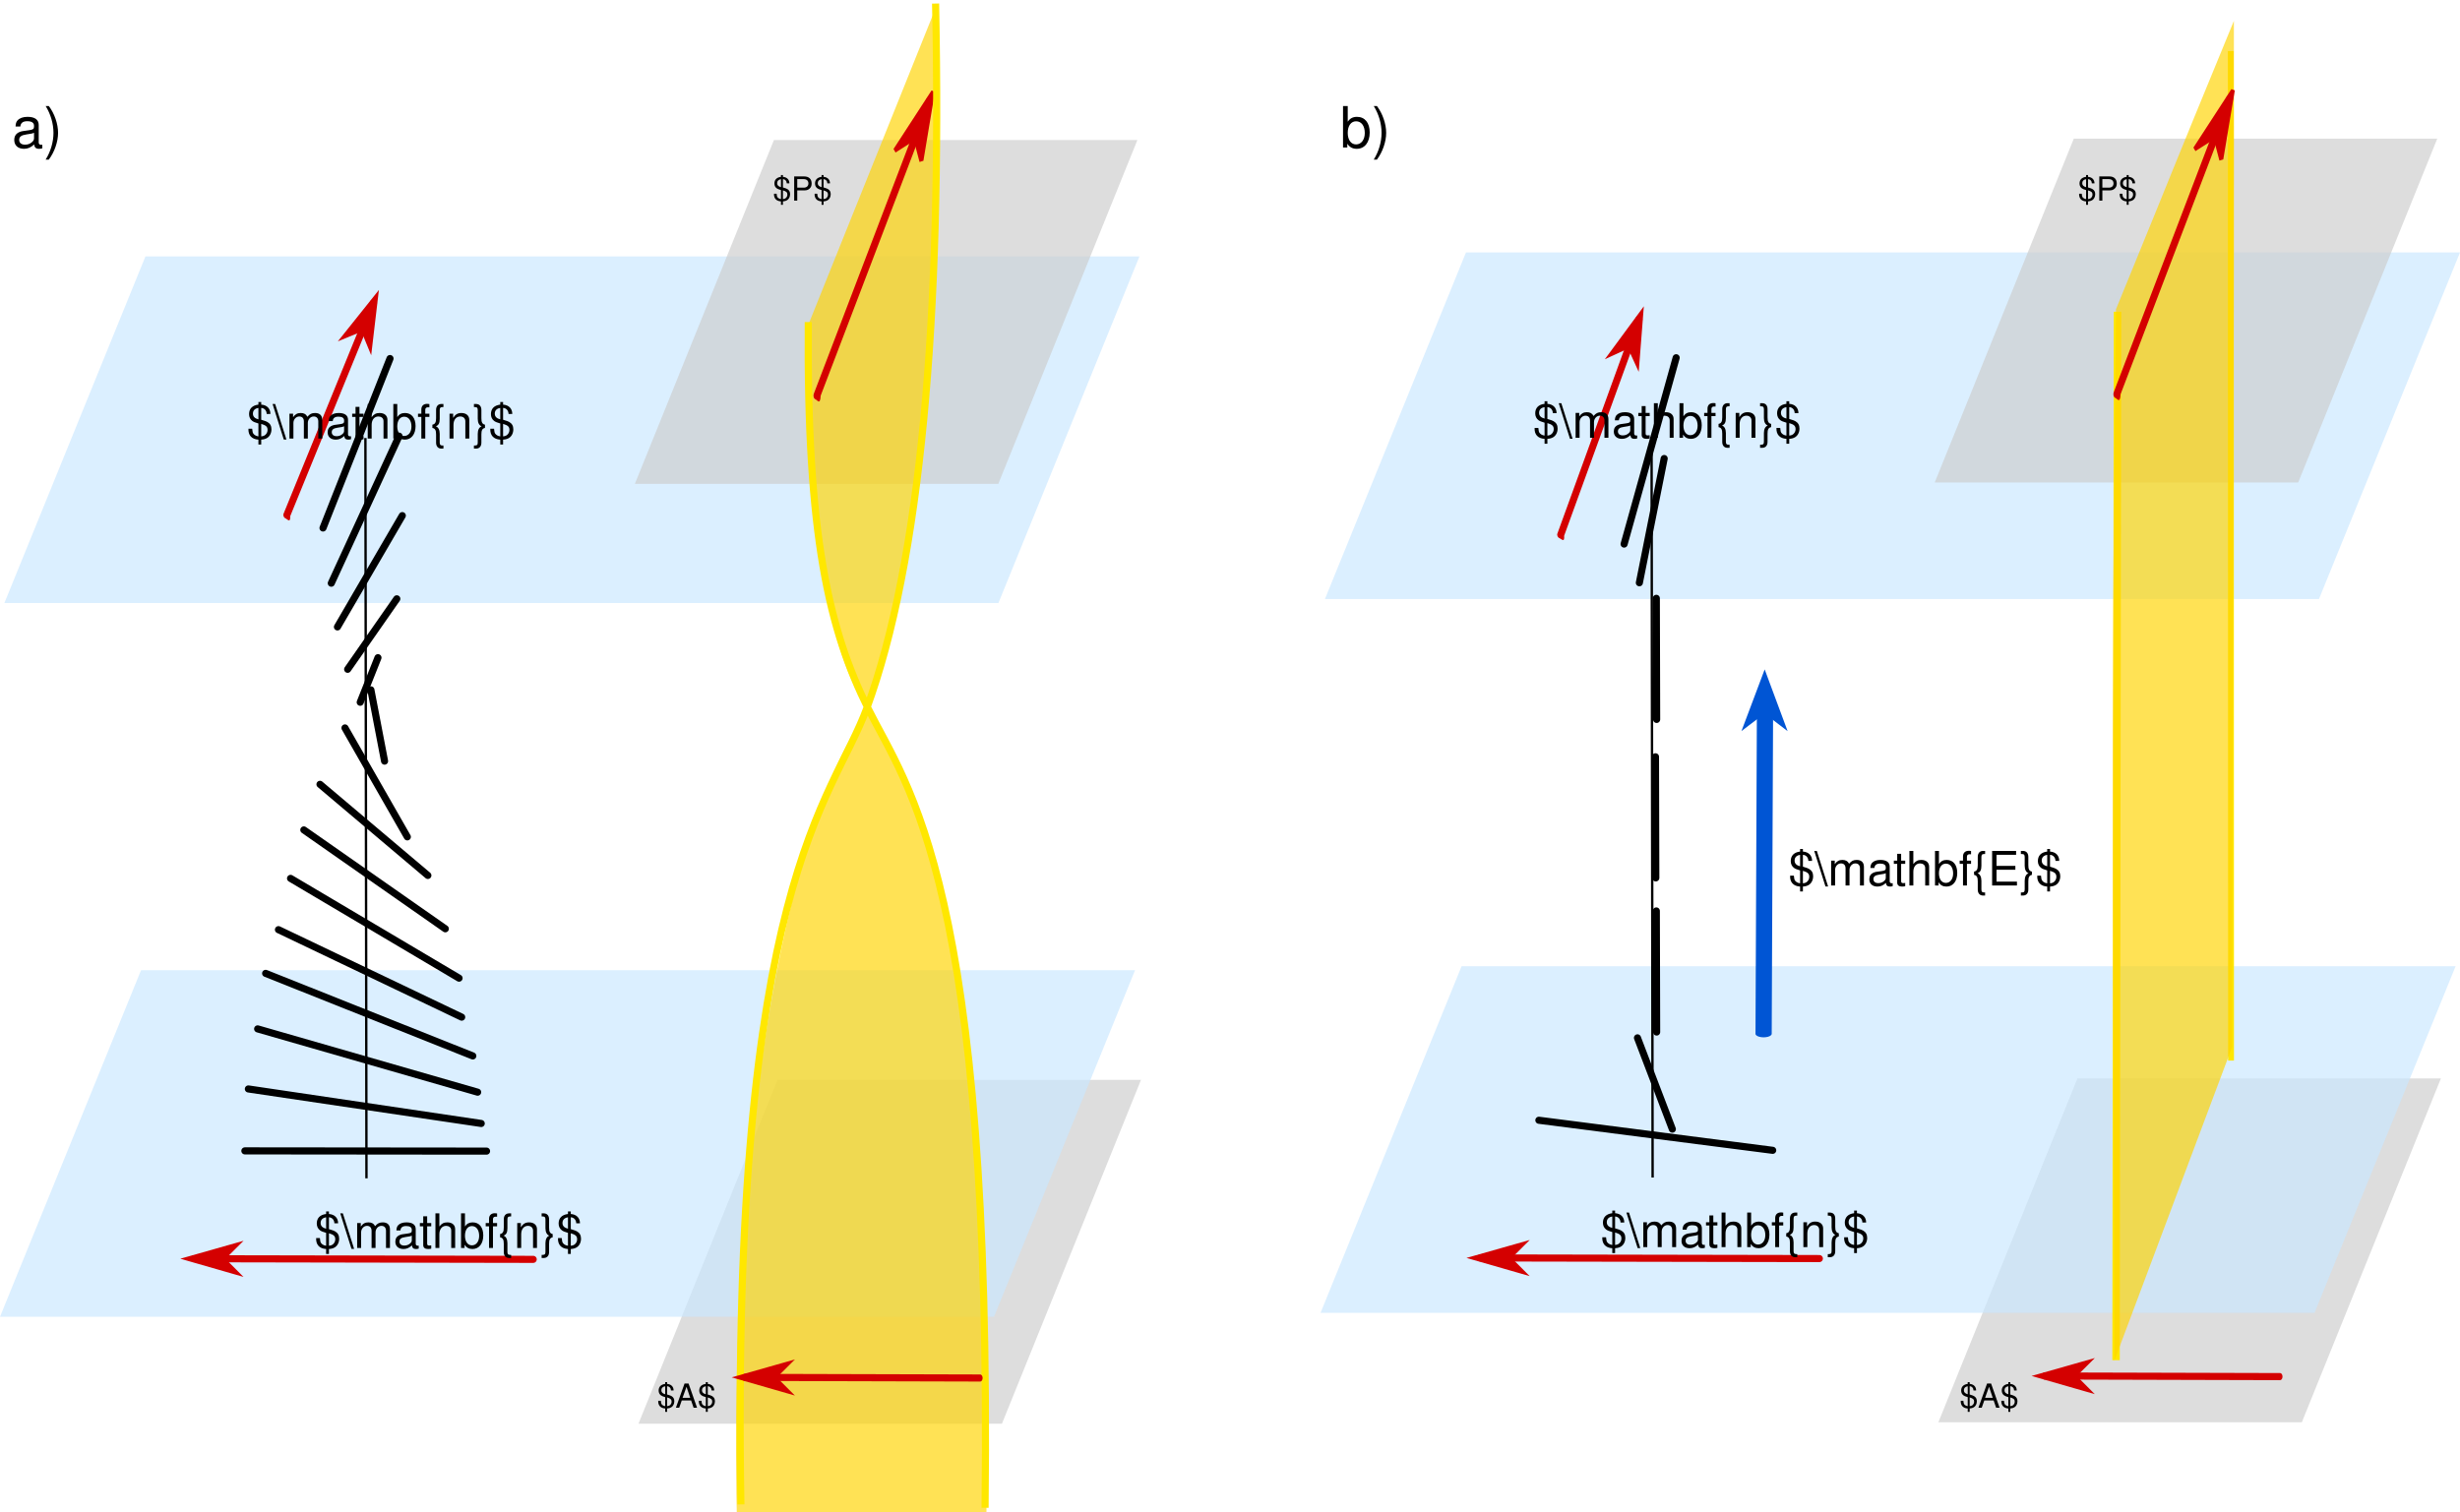
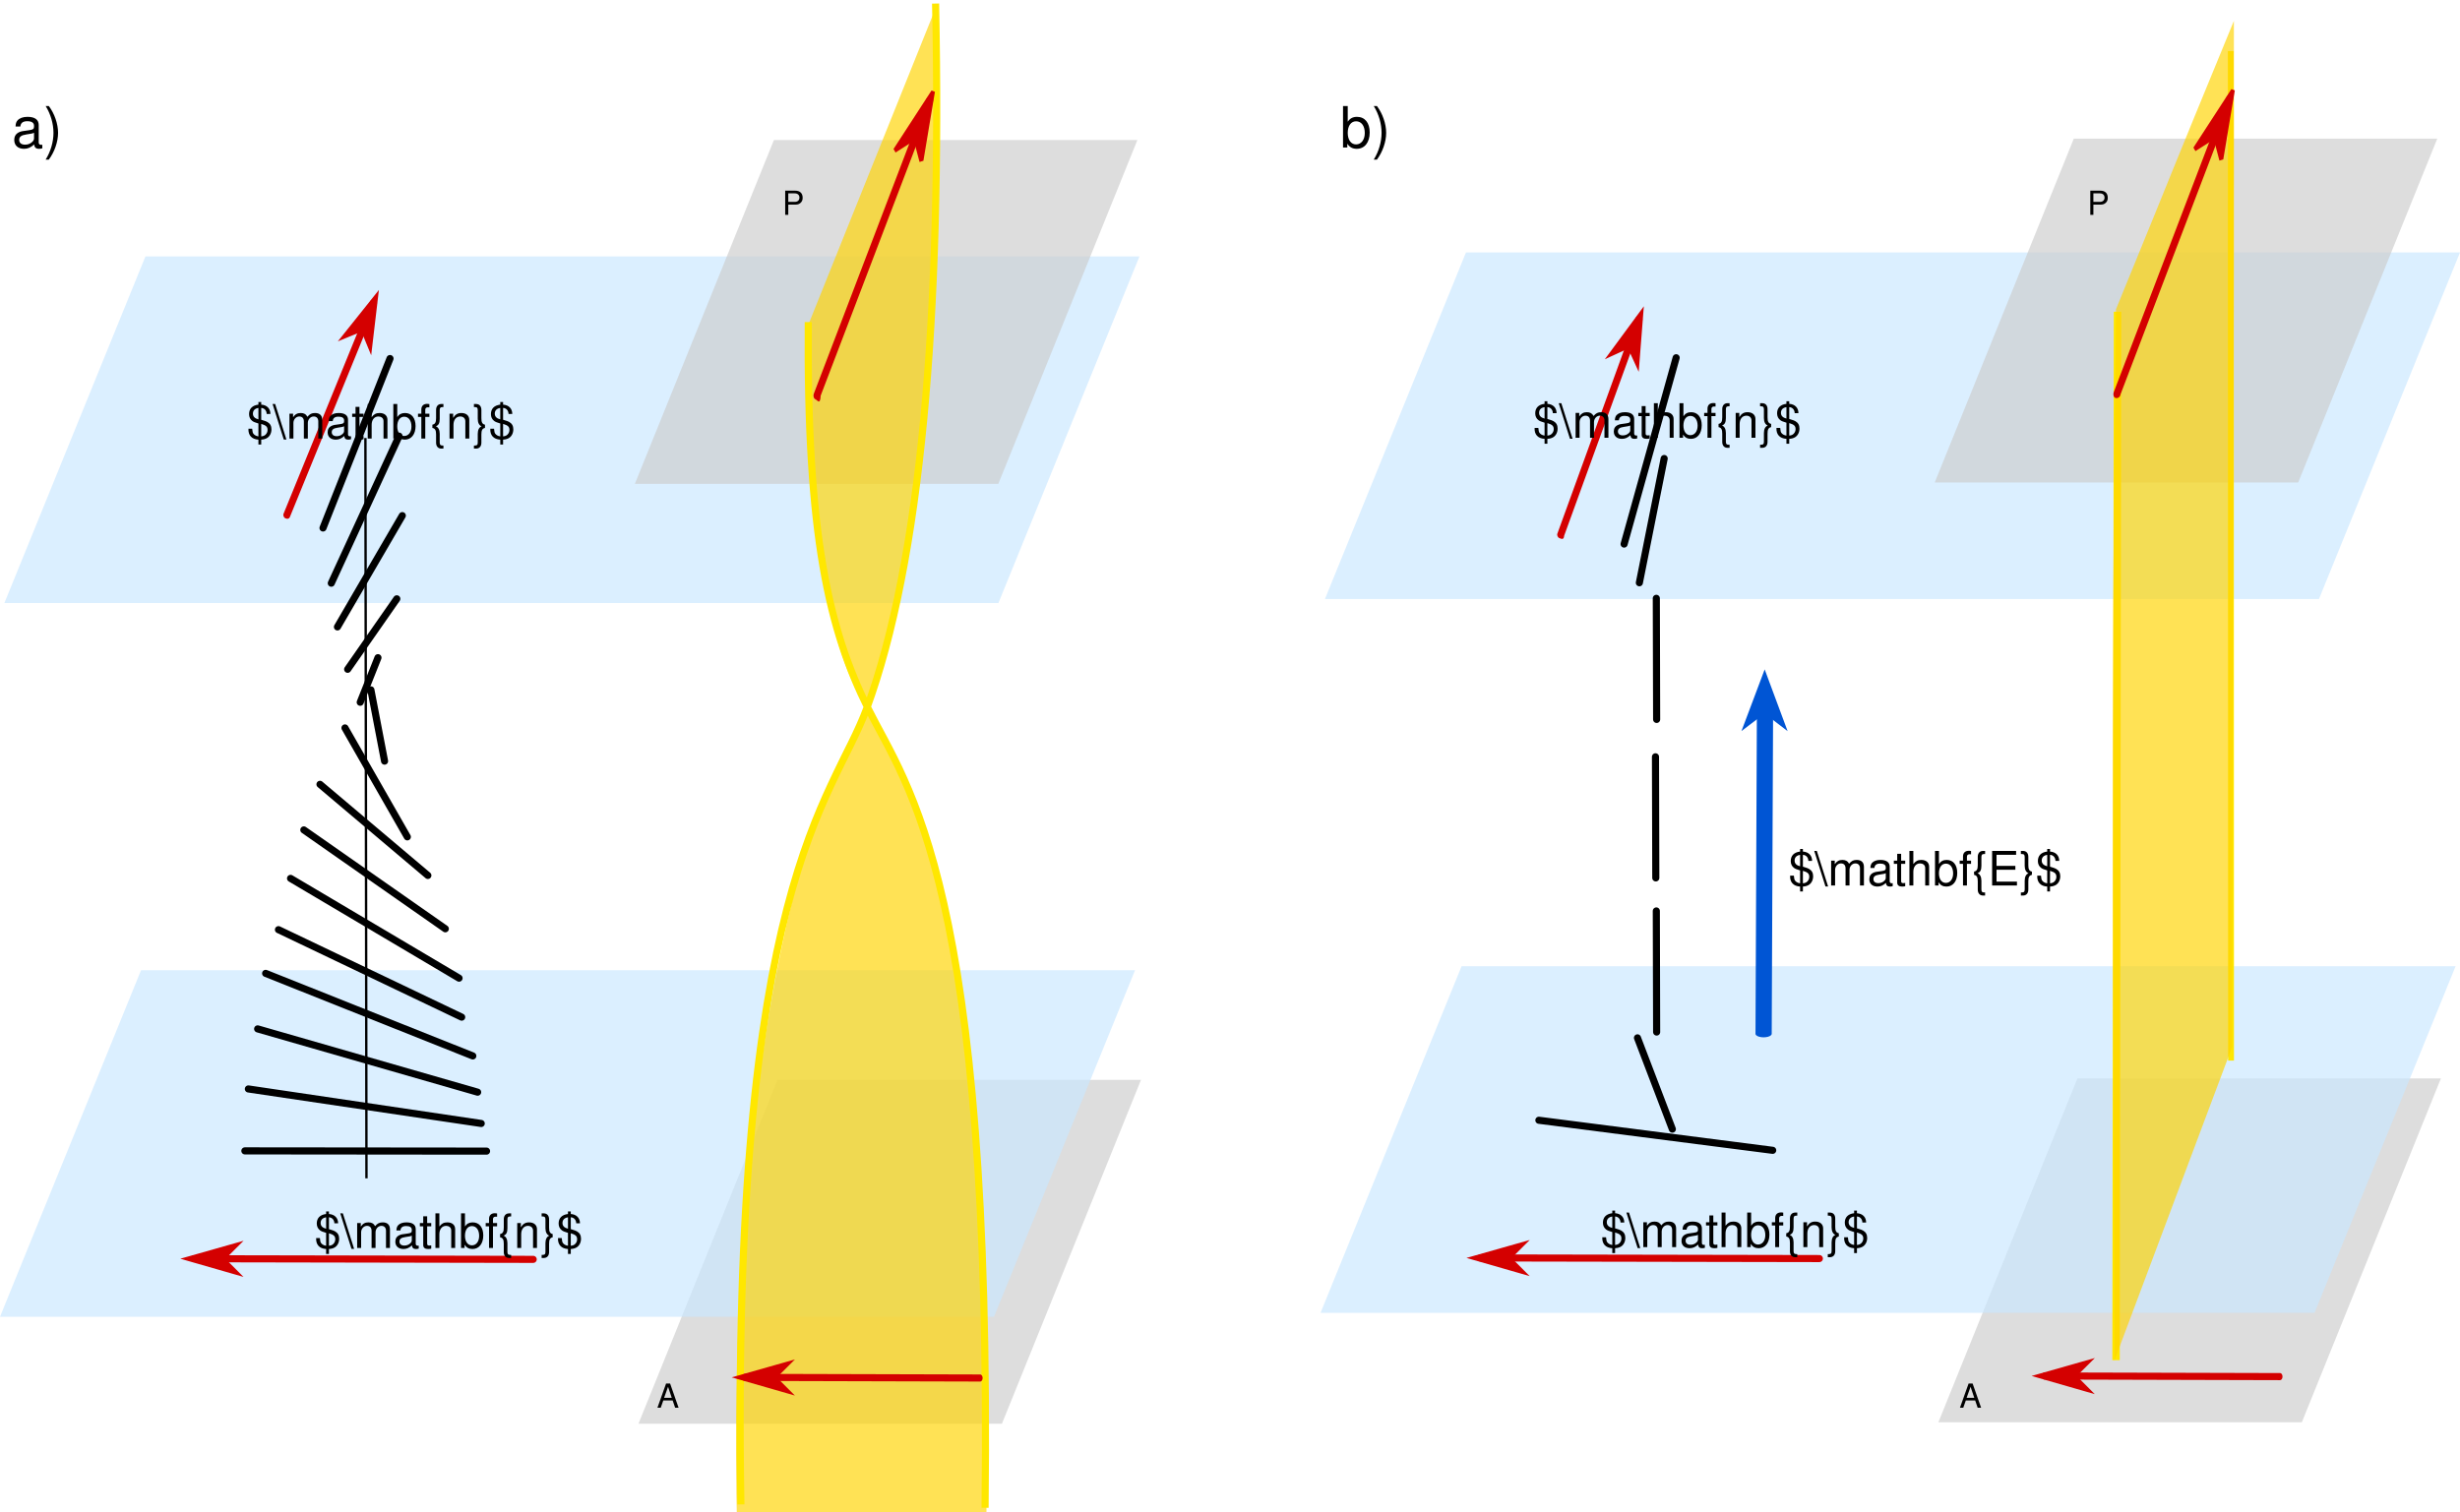
<svg xmlns="http://www.w3.org/2000/svg" version="1.0" width="1037.061" height="637.296" id="svg2403" xml:space="preserve">
  <defs id="defs2406">
    <marker orient="auto" refY="0.0" refX="0.0" id="Arrow1Send" style="overflow:visible;">
      <path id="path4262" d="M 0.0,0.0 L 5.0,-5.0 L -12.5,0.0 L 5.0,5.0 L 0.0,0.0 z " style="fill-rule:evenodd;stroke:#000100;stroke-width:1pt;stroke-opacity:1;fill:#000000;fill-opacity:1" transform="scale(0.2) rotate(180) translate(6,0)" />
    </marker>
    <marker orient="auto" refY="0" refX="0" id="Arrow1Mend" style="overflow:visible">
      <path id="path4030" d="M 0,0 5,-5 -12.5,0 5,5 0,0 z" style="fill-rule:evenodd;stroke:#000000;stroke-width:1pt" transform="matrix(-0.4,0,0,-0.4,-4,0)" />
    </marker>
  </defs>
  <rect style="fill:#cccccc;fill-opacity:0.667;stroke:none" id="rect4878-8-67-1" width="153.226" height="156.406" x="511.923" y="491.174" transform="matrix(1,0,-0.3748777,0.9270743,0,0)" ry="0" />
  <rect style="fill:#c9e6ff;fill-opacity:0.667;stroke:none" id="rect4878-8-3" width="419.051" height="157.781" x="225.897" y="441.677" transform="matrix(1,0,-0.3768361,0.9262799,0,0)" />
  <g id="g4461" transform="matrix(-0.4673433,0.8840759,0.8840759,0.4673433,117.2189,127.5482)">
    <path style="font-size:medium;font-style:normal;font-variant:normal;font-weight:normal;font-stretch:normal;text-indent:0;text-align:start;text-decoration:none;line-height:normal;letter-spacing:normal;word-spacing:normal;text-transform:none;direction:ltr;block-progression:tb;writing-mode:lr-tb;text-anchor:start;baseline-shift:baseline;color:#000000;fill:#d40000;fill-opacity:1;stroke:none;stroke-width:3;marker:none;visibility:visible;display:inline;overflow:visible;enable-background:accumulate;font-family:Sans;-inkscape-font-specification:Sans" d="m 372.969,155.719 a 1.5,1.5 0 0 0 -1.312,0.844 L 305.188,282.875 a 1.5,1.5 0 1 0 2.656,1.375 L 374.312,157.938 a 1.5,1.5 0 0 0 -1.344,-2.219 z" id="path2482-3-6-7-5-3-7-2-3" />
    <path style="fill:#d40000;fill-opacity:1;fill-rule:evenodd;stroke:#d40000;stroke-width:1.2pt;stroke-opacity:1" d="m 367.405,167.867 2.515,8.104 4.47,-21.378 -15.089,15.79 8.104,-2.515 z" id="path4467" />
  </g>
  <rect style="fill:#cccccc;fill-opacity:0.667;stroke:none" id="rect4878-8-67-1-9" width="153.226" height="156.406" x="1059.675" y="490.536" transform="matrix(1,0,-0.3748777,0.9270743,0,0)" ry="0" />
  <rect style="fill:#c9e6ff;fill-opacity:0.667;stroke:none" id="rect4878-8-3-6" width="419.051" height="157.781" x="781.915" y="439.867" transform="matrix(1,0,-0.3768361,0.9262799,0,0)" />
  <rect style="fill:#c9e6ff;fill-opacity:0.667;stroke:none" id="rect4878-8-1" width="419.051" height="157.781" x="661.318" y="114.926" transform="matrix(1,0,-0.3768361,0.9262799,0,0)" />
  <path style="fill:none;stroke:#000000;stroke-width:3;stroke-linecap:round;stroke-linejoin:miter;stroke-miterlimit:4;stroke-opacity:1;stroke-dasharray:none" id="path2482-3-6-7-5-2-6-9-0-18" d="m 684.679,229.42 21.939,-78.561" />
  <g id="g3088" transform="matrix(-1,0,0,1,1388.86,0)">
    <path style="font-size:medium;font-style:normal;font-variant:normal;font-weight:normal;font-stretch:normal;text-indent:0;text-align:start;text-decoration:none;line-height:normal;letter-spacing:normal;word-spacing:normal;text-transform:none;direction:ltr;block-progression:tb;writing-mode:lr-tb;text-anchor:start;baseline-shift:baseline;color:#000000;fill:#d40000;fill-opacity:1;stroke:none;stroke-width:3;marker:none;visibility:visible;display:inline;overflow:visible;enable-background:accumulate;font-family:Sans;-inkscape-font-specification:Sans" d="m 766.074,529.719 a 1.5,1.5 0 0 0 -1.359,-0.766 l -142.734,0.268 a 1.5,1.5 0 1 0 0.026,2.991 l 142.734,-0.268 a 1.5,1.5 0 0 0 1.334,-2.225 z" id="path2482-3-6-7-5-3-7-2-3-3" />
    <path style="fill:#d40000;fill-opacity:1;fill-rule:evenodd;stroke:#d40000;stroke-width:1.2pt;stroke-opacity:1" d="m 752.734,530.478 -5.989,6.011 20.989,-6.039 -21.011,-5.961 6.011,5.989 z" id="path4467-7" />
  </g>
  <path style="fill:none;stroke:#000000;stroke-width:3;stroke-linecap:round;stroke-linejoin:miter;stroke-miterlimit:4;stroke-opacity:1;stroke-dasharray:none" id="path2482-3-6-7-5-2-6-9-0-9-5" d="M 747.313,485.07 648.746,472.392" />
-   <path style="fill:none;stroke:#000000;stroke-width:1px;stroke-linecap:butt;stroke-linejoin:miter;stroke-opacity:1" d="m 696.252,184.368 0.442,312.177 0,0" id="path4999-9" />
  <path style="fill:none;stroke:#000000;stroke-width:3;stroke-linecap:round;stroke-linejoin:miter;stroke-miterlimit:4;stroke-opacity:1;stroke-dasharray:none" id="path2482-3-6-7-5-2-6-9-0-9-6-4-3-5-9" d="m 698.035,370.194 -0.135,-51.063" />
-   <path id="path2482-3-6-7-5-3-7-2-3-9-8" d="m 690.708,133.182 c -0.541,0.083 -1.02,0.486 -1.194,1.005 L 656.586,224.898 c -0.342,0.75 0.076,1.75 0.851,2.032 0.775,0.282 2.206,2.127 1.959,-1.008 l 32.928,-90.712 c 0.379,-0.973 -0.583,-2.181 -1.616,-2.029 z" style="font-size:medium;font-style:normal;font-variant:normal;font-weight:normal;font-stretch:normal;text-indent:0;text-align:start;text-decoration:none;line-height:normal;letter-spacing:normal;word-spacing:normal;text-transform:none;direction:ltr;block-progression:tb;writing-mode:lr-tb;text-anchor:start;baseline-shift:baseline;color:#000000;fill:#d40000;fill-opacity:1;stroke:none;stroke-width:3;marker:none;visibility:visible;display:inline;overflow:visible;enable-background:accumulate;font-family:Sans;-inkscape-font-specification:Sans" />
+   <path id="path2482-3-6-7-5-3-7-2-3-9-8" d="m 690.708,133.182 c -0.541,0.083 -1.02,0.486 -1.194,1.005 L 656.586,224.898 c -0.342,0.75 0.076,1.75 0.851,2.032 0.775,0.282 1.831,0.877 1.959,-1.008 l 32.928,-90.712 c 0.379,-0.973 -0.583,-2.181 -1.616,-2.029 z" style="color:#000000;font-style:normal;font-variant:normal;font-weight:normal;font-stretch:normal;font-size:medium;line-height:normal;font-family:Sans;-inkscape-font-specification:Sans;text-indent:0;text-align:start;text-decoration:none;text-decoration-line:none;letter-spacing:normal;word-spacing:normal;text-transform:none;direction:ltr;block-progression:tb;writing-mode:lr-tb;baseline-shift:baseline;text-anchor:start;display:inline;overflow:visible;visibility:visible;fill:#d40000;fill-opacity:1;stroke:none;stroke-width:3;marker:none;enable-background:accumulate" />
  <path id="path4467-3-4" d="m 686.743,145.941 3.531,7.716 1.701,-21.774 -12.947,17.589 7.716,-3.531 z" style="fill:#d40000;fill-opacity:1;fill-rule:evenodd;stroke:#d40000;stroke-width:1.2pt;stroke-opacity:1" />
  <path style="fill:none;stroke:#000000;stroke-width:3;stroke-linecap:round;stroke-linejoin:miter;stroke-miterlimit:4;stroke-opacity:1;stroke-dasharray:none" id="path2482-3-6-7-5-2-6-9-0-9-6-4-3-5-9-6" d="m 691.108,245.74 10.456,-52.386" />
  <path style="fill:none;stroke:#000000;stroke-width:3;stroke-linecap:round;stroke-linejoin:miter;stroke-miterlimit:4;stroke-opacity:1;stroke-dasharray:none" id="path2482-3-6-7-5-2-6-9-0-9-6-4-3-5-9-6-1" d="m 698.389,303.37 -0.135,-51.063" />
  <path style="fill:none;stroke:#000000;stroke-width:3;stroke-linecap:round;stroke-linejoin:miter;stroke-miterlimit:4;stroke-opacity:1;stroke-dasharray:none" id="path2482-3-6-7-5-2-6-9-0-9-6-4-3-5-9-0" d="m 698.389,435.193 -0.135,-51.063" />
  <path style="fill:none;stroke:#000000;stroke-width:3;stroke-linecap:round;stroke-linejoin:miter;stroke-miterlimit:4;stroke-opacity:1;stroke-dasharray:none" id="path2482-3-6-7-5-2-6-9-0-9-6-4-3-5-9-0-6" d="M 705.008,476.133 690.311,437.647" />
  <path id="path2482-3-6-7-5-3-7-2-3-3-1" d="m 745.762,291.726 a 3.428,1.5 0 0 1 1.751,1.359 l -0.612,142.734 a 3.428,1.5 0 1 1 -6.835,-0.026 L 740.677,293.06 a 3.428,1.5 0 0 1 5.084,-1.334 z" style="font-size:medium;font-style:normal;font-variant:normal;font-weight:normal;font-stretch:normal;text-indent:0;text-align:start;text-decoration:none;line-height:normal;letter-spacing:normal;word-spacing:normal;text-transform:none;direction:ltr;block-progression:tb;writing-mode:lr-tb;text-anchor:start;baseline-shift:baseline;color:#000000;fill:#0055d4;fill-opacity:1;stroke:none;stroke-width:10;marker:none;visibility:visible;display:inline;overflow:visible;enable-background:accumulate;font-family:Sans;-inkscape-font-specification:Sans" />
  <path id="path4467-7-5" d="m 743.894,299.723 -7.792,5.932 7.828,-20.789 7.727,20.811 -7.763,-5.954 z" style="fill:#0055d4;fill-opacity:1;fill-rule:evenodd;stroke:#0055d4;stroke-width:1.36pt;stroke-opacity:1" />
  <path style="fill:#ffd400;fill-opacity:0.667;stroke:none" d="m 312.162,681.418 c -9.711,-186.771 19.996,-338.213 53.398,-380.59 47.541,61.274 52.321,238.588 49.811,380.591" id="path4209-2" />
  <rect style="fill:#c9e6ff;fill-opacity:0.667;stroke:none" id="rect4878-8" width="419.051" height="157.781" x="105.301" y="116.736" transform="matrix(1,0,-0.3768361,0.9262799,0,0)" />
  <g id="g3223" transform="translate(-7.452095e-6,107.7945)">
    <path d="m 136.174,114.844 28.24,-71.443" id="path2482-3-6-7-5-2-6-9-0" style="fill:none;stroke:#000000;stroke-width:3;stroke-linecap:round;stroke-linejoin:miter;stroke-miterlimit:4;stroke-opacity:1;stroke-dasharray:none" />
    <path d="M 205.109,377.611 103.232,377.51" id="path2482-3-6-7-5-2-6-9-0-9" style="fill:none;stroke:#000000;stroke-width:3;stroke-linecap:round;stroke-linejoin:miter;stroke-miterlimit:4;stroke-opacity:1;stroke-dasharray:none" />
    <path d="M 202.871,365.956 104.708,351.398" id="path2482-3-6-7-5-2-6-9-0-9-2" style="fill:none;stroke:#000000;stroke-width:3;stroke-linecap:round;stroke-linejoin:miter;stroke-miterlimit:4;stroke-opacity:1;stroke-dasharray:none" />
    <path d="M 201.357,352.757 108.621,326.071" id="path2482-3-6-7-5-2-6-9-0-9-6" style="fill:none;stroke:#000000;stroke-width:3;stroke-linecap:round;stroke-linejoin:miter;stroke-miterlimit:4;stroke-opacity:1;stroke-dasharray:none" />
    <path d="M 199.317,337.475 111.99,302.665" id="path2482-3-6-7-5-2-6-9-0-9-6-6" style="fill:none;stroke:#000000;stroke-width:3;stroke-linecap:round;stroke-linejoin:miter;stroke-miterlimit:4;stroke-opacity:1;stroke-dasharray:none" />
    <path d="M 180.374,261.364 134.898,222.943" id="path2482-3-6-7-5-2-6-9-0-9-6-4" style="fill:none;stroke:#000000;stroke-width:3;stroke-linecap:round;stroke-linejoin:miter;stroke-miterlimit:4;stroke-opacity:1;stroke-dasharray:none" />
    <path id="path4999" d="m 154.048,76.909 0.442,312.177 0,0" style="fill:none;stroke:#000000;stroke-width:1px;stroke-linecap:butt;stroke-linejoin:miter;stroke-opacity:1" />
    <path d="M 194.628,321.116 117.39,284.23" id="path2482-3-6-7-5-2-6-9-0-9-6-6-6" style="fill:none;stroke:#000000;stroke-width:3;stroke-linecap:round;stroke-linejoin:miter;stroke-miterlimit:4;stroke-opacity:1;stroke-dasharray:none" />
    <path d="M 193.521,304.677 122.491,262.608" id="path2482-3-6-7-5-2-6-9-0-9-6-6-6-7" style="fill:none;stroke:#000000;stroke-width:3;stroke-linecap:round;stroke-linejoin:miter;stroke-miterlimit:4;stroke-opacity:1;stroke-dasharray:none" />
    <path d="M 187.73,283.859 128.089,242.169" id="path2482-3-6-7-5-2-6-9-0-9-6-6-6-7-5" style="fill:none;stroke:#000000;stroke-width:3;stroke-linecap:round;stroke-linejoin:miter;stroke-miterlimit:4;stroke-opacity:1;stroke-dasharray:none" />
    <path d="M 171.717,245.095 145.436,199.162" id="path2482-3-6-7-5-2-6-9-0-9-6-4-3" style="fill:none;stroke:#000000;stroke-width:3;stroke-linecap:round;stroke-linejoin:miter;stroke-miterlimit:4;stroke-opacity:1;stroke-dasharray:none" />
    <path d="m 162.119,213.157 -5.761,-30.046" id="path2482-3-6-7-5-2-6-9-0-9-6-4-3-5" style="fill:none;stroke:#000000;stroke-width:3;stroke-linecap:round;stroke-linejoin:miter;stroke-miterlimit:4;stroke-opacity:1;stroke-dasharray:none" />
    <path d="m 151.859,188.335 7.477,-18.794" id="path2482-3-6-7-5-2-6-9-0-9-6-4-3-5-6" style="fill:none;stroke:#000000;stroke-width:3;stroke-linecap:round;stroke-linejoin:miter;stroke-miterlimit:4;stroke-opacity:1;stroke-dasharray:none" />
    <path d="m 146.563,174.434 20.716,-29.715" id="path2482-3-6-7-5-2-6-9-0-9-6-4-3-5-6-2" style="fill:none;stroke:#000000;stroke-width:3;stroke-linecap:round;stroke-linejoin:miter;stroke-miterlimit:4;stroke-opacity:1;stroke-dasharray:none" />
    <path d="m 142.261,156.562 27.335,-46.926" id="path2482-3-6-7-5-2-6-9-0-9-6-4-3-5-6-2-9" style="fill:none;stroke:#000000;stroke-width:3;stroke-linecap:round;stroke-linejoin:miter;stroke-miterlimit:4;stroke-opacity:1;stroke-dasharray:none" />
    <path d="M 139.664,138.126 168.222,76.113" id="path2482-3-6-7-5-2-6-9-0-1" style="fill:none;stroke:#000000;stroke-width:3;stroke-linecap:round;stroke-linejoin:miter;stroke-miterlimit:4;stroke-opacity:1;stroke-dasharray:none" />
    <g transform="matrix(0.9960612,-0.08866833,0.08866833,0.9960612,-228.0151,-103.6184)" id="g4461-0">
-       <path id="path2482-3-6-7-5-3-7-2-3-9" d="m 372.969,155.719 c -0.547,0.013 -1.073,0.352 -1.312,0.844 l -44.253,85.759 c -0.435,0.7 -0.148,1.745 0.584,2.124 0.732,0.379 1.917,2.391 2.072,-0.749 l 44.253,-85.759 c 0.5,-0.917 -0.3,-2.238 -1.344,-2.219 z" style="font-size:medium;font-style:normal;font-variant:normal;font-weight:normal;font-stretch:normal;text-indent:0;text-align:start;text-decoration:none;line-height:normal;letter-spacing:normal;word-spacing:normal;text-transform:none;direction:ltr;block-progression:tb;writing-mode:lr-tb;text-anchor:start;baseline-shift:baseline;color:#000000;fill:#d40000;fill-opacity:1;stroke:none;stroke-width:3;marker:none;visibility:visible;display:inline;overflow:visible;enable-background:accumulate;font-family:Sans;-inkscape-font-specification:Sans" />
+       <path id="path2482-3-6-7-5-3-7-2-3-9" d="m 372.969,155.719 c -0.547,0.013 -1.073,0.352 -1.312,0.844 l -44.253,85.759 c -0.435,0.7 -0.148,1.745 0.584,2.124 0.732,0.379 1.585,0.48 2.072,-0.749 l 44.253,-85.759 c 0.5,-0.917 -0.3,-2.238 -1.344,-2.219 z" style="color:#000000;font-style:normal;font-variant:normal;font-weight:normal;font-stretch:normal;font-size:medium;line-height:normal;font-family:Sans;-inkscape-font-specification:Sans;text-indent:0;text-align:start;text-decoration:none;text-decoration-line:none;letter-spacing:normal;word-spacing:normal;text-transform:none;direction:ltr;block-progression:tb;writing-mode:lr-tb;baseline-shift:baseline;text-anchor:start;display:inline;overflow:visible;visibility:visible;fill:#d40000;fill-opacity:1;stroke:none;stroke-width:3;marker:none;enable-background:accumulate" />
      <path id="path4467-3" d="m 367.405,167.867 2.515,8.104 4.47,-21.378 -15.089,15.79 8.104,-2.515 z" style="fill:#d40000;fill-opacity:1;fill-rule:evenodd;stroke:#d40000;stroke-width:1.2pt;stroke-opacity:1" />
    </g>
  </g>
  <rect style="fill:#cccccc;fill-opacity:0.667;stroke:none" id="rect4878-8-67" width="153.226" height="156.406" x="350.141" y="63.69" transform="matrix(1,0,-0.3748777,0.9270743,0,0)" ry="0" />
  <path style="fill:#ffd400;fill-opacity:0.667;stroke:none" d="M 340.232,138.268 394.833,2.413 c 5.983,165.02 -19.497,274.26 -29.468,296.695 -9.472,-16.203 -24.635,-46.672 -24.884,-161.09" id="path4209" />
-   <g id="g4461-0-6" transform="matrix(1.054641,-0.2709627,-0.00661189,1.303154,-0.514275,-61.29102)">
-     <path style="font-size:medium;font-style:normal;font-variant:normal;font-weight:normal;font-stretch:normal;text-indent:0;text-align:start;text-decoration:none;line-height:normal;letter-spacing:normal;word-spacing:normal;text-transform:none;direction:ltr;block-progression:tb;writing-mode:lr-tb;text-anchor:start;baseline-shift:baseline;color:#000000;fill:#d40000;fill-opacity:1;stroke:none;stroke-width:3;marker:none;visibility:visible;display:inline;overflow:visible;enable-background:accumulate;font-family:Sans;-inkscape-font-specification:Sans" d="m 372.969,155.719 c -0.547,0.013 -1.073,0.352 -1.312,0.844 l -44.253,85.759 c -0.435,0.7 -0.148,1.745 0.584,2.124 0.732,0.379 1.917,2.391 2.072,-0.749 l 44.253,-85.759 c 0.5,-0.917 -0.3,-2.238 -1.344,-2.219 z" id="path2482-3-6-7-5-3-7-2-3-9-2" />
-     <path style="fill:#d40000;fill-opacity:1;fill-rule:evenodd;stroke:#d40000;stroke-width:1.2pt;stroke-opacity:1" d="m 367.405,167.867 2.515,8.104 4.47,-21.378 -15.089,15.79 8.104,-2.515 z" id="path4467-3-9" />
-   </g>
  <g id="g4461-2-1" transform="matrix(-0.4673433,0.8840759,0.8840759,0.4673433,897.657,176.9877)">
    <path style="font-size:medium;font-style:normal;font-variant:normal;font-weight:normal;font-stretch:normal;text-indent:0;text-align:start;text-decoration:none;line-height:normal;letter-spacing:normal;word-spacing:normal;text-transform:none;direction:ltr;block-progression:tb;writing-mode:lr-tb;text-anchor:start;baseline-shift:baseline;color:#000000;fill:#d40000;fill-opacity:1;stroke:none;stroke-width:3;marker:none;visibility:visible;display:inline;overflow:visible;enable-background:accumulate;font-family:Sans;-inkscape-font-specification:Sans" d="m 372.995,155.668 a 1.5,1.043 27.862 0 0 -1.119,0.477 l -46.129,87.835 a 1.5,1.043 27.862 1 0 2.653,1.382 l 46.129,-87.835 a 1.5,1.043 27.862 0 0 -1.534,-1.859 z" id="path2482-3-6-7-5-3-7-2-3-7-9" />
    <path style="fill:#d40000;fill-opacity:1;fill-rule:evenodd;stroke:#d40000;stroke-width:1.2pt;stroke-opacity:1" d="m 367.405,167.867 2.515,8.104 4.47,-21.378 -15.089,15.79 8.104,-2.515 z" id="path4467-0-4" />
  </g>
  <rect style="fill:#cccccc;fill-opacity:0.667;stroke:none" id="rect4878-8-67-8" width="153.226" height="156.406" x="897.893" y="63.052" transform="matrix(1,0,-0.3748777,0.9270743,0,0)" ry="0" />
  <path style="fill:none;stroke:#ffe700;stroke-width:2.465;stroke-linecap:butt;stroke-linejoin:miter;stroke-miterlimit:4;stroke-opacity:1;stroke-dasharray:none" d="m 940.434,21.532 0.11,425.699" id="path4351" />
  <path style="fill:none;stroke:#ffe700;stroke-width:3.128;stroke-linecap:butt;stroke-linejoin:miter;stroke-miterlimit:4;stroke-opacity:1;stroke-dasharray:none" d="m 892.676,131.438 -0.611,442.125" id="path4351-6" />
  <path id="path3334" style="fill:none;stroke:#ffe700;stroke-width:3;stroke-linecap:butt;stroke-linejoin:bevel;stroke-miterlimit:4;stroke-opacity:1;stroke-dasharray:none" d="m 394.418,1.5 c 2.741,133.135 -6.44,235.778 -28.998,297.149 -14.483,39.403 -57.469,73.669 -53.08,335.736 m 28.401,-498.566 c -0.705,90.247 8.832,129.946 25.222,162.947 16.39,33.001 52.306,73.795 49.315,337.029" />
+   <g id="g4461-0-6" transform="matrix(1.054641,-0.2709627,-0.00661189,1.303154,-0.514275,-61.29102)">
+     <path style="font-size:medium;font-style:normal;font-variant:normal;font-weight:normal;font-stretch:normal;text-indent:0;text-align:start;text-decoration:none;line-height:normal;letter-spacing:normal;word-spacing:normal;text-transform:none;direction:ltr;block-progression:tb;writing-mode:lr-tb;text-anchor:start;baseline-shift:baseline;color:#000000;fill:#d40000;fill-opacity:1;stroke:none;stroke-width:3;marker:none;visibility:visible;display:inline;overflow:visible;enable-background:accumulate;font-family:Sans;-inkscape-font-specification:Sans" d="m 372.969,155.719 c -0.547,0.013 -1.073,0.352 -1.312,0.844 l -44.253,85.759 c -0.435,0.7 -0.148,1.745 0.584,2.124 0.732,0.379 1.917,2.391 2.072,-0.749 l 44.253,-85.759 c 0.5,-0.917 -0.3,-2.238 -1.344,-2.219 z" id="path2482-3-6-7-5-3-7-2-3-9-2" />
+     <path style="fill:#d40000;fill-opacity:1;fill-rule:evenodd;stroke:#d40000;stroke-width:1.2pt;stroke-opacity:1" d="m 367.405,167.867 2.515,8.104 4.47,-21.378 -15.089,15.79 8.104,-2.515 z" id="path4467-3-9" />
+   </g>
  <path style="fill:#ffd400;fill-opacity:0.667;stroke:none" d="m 891.352,573.778 c -0.342,-173.204 -1.693,-253.338 0.688,-443.385 29.347,-71.662 17.663,-43.791 49.697,-121.582 0.264,112.351 -0.884,373.432 -0.759,432.718" id="path4209-2-3" />
  <g id="g4461-0-6-5" transform="matrix(1.054641,-0.2709627,-0.00661189,1.303154,547.477,-61.88256)">
-     <path style="font-size:medium;font-style:normal;font-variant:normal;font-weight:normal;font-stretch:normal;text-indent:0;text-align:start;text-decoration:none;line-height:normal;letter-spacing:normal;word-spacing:normal;text-transform:none;direction:ltr;block-progression:tb;writing-mode:lr-tb;text-anchor:start;baseline-shift:baseline;color:#000000;fill:#d40000;fill-opacity:1;stroke:none;stroke-width:3;marker:none;visibility:visible;display:inline;overflow:visible;enable-background:accumulate;font-family:Sans;-inkscape-font-specification:Sans" d="m 372.969,155.719 c -0.547,0.013 -1.073,0.352 -1.312,0.844 l -44.253,85.759 c -0.435,0.7 -0.148,1.745 0.584,2.124 0.732,0.379 1.917,2.391 2.072,-0.749 l 44.253,-85.759 c 0.5,-0.917 -0.3,-2.238 -1.344,-2.219 z" id="path2482-3-6-7-5-3-7-2-3-9-2-0" />
+     <path style="color:#000000;font-style:normal;font-variant:normal;font-weight:normal;font-stretch:normal;font-size:medium;line-height:normal;font-family:Sans;-inkscape-font-specification:Sans;text-indent:0;text-align:start;text-decoration:none;text-decoration-line:none;letter-spacing:normal;word-spacing:normal;text-transform:none;direction:ltr;block-progression:tb;writing-mode:lr-tb;baseline-shift:baseline;text-anchor:start;display:inline;overflow:visible;visibility:visible;fill:#d40000;fill-opacity:1;stroke:none;stroke-width:3;marker:none;enable-background:accumulate" d="m 372.969,155.719 c -0.547,0.013 -1.073,0.352 -1.312,0.844 l -44.253,85.759 c -0.435,0.7 -0.148,1.745 0.584,2.124 0.732,0.379 1.903,0.278 2.072,-0.749 l 44.253,-85.759 c 0.5,-0.917 -0.3,-2.238 -1.344,-2.219 z" id="path2482-3-6-7-5-3-7-2-3-9-2-0" />
    <path style="fill:#d40000;fill-opacity:1;fill-rule:evenodd;stroke:#d40000;stroke-width:1.2pt;stroke-opacity:1" d="m 367.405,167.867 2.515,8.104 4.47,-21.378 -15.089,15.79 8.104,-2.515 z" id="path4467-3-9-3" />
-   </g>
-   <g id="g7213">
-     <text id="text4469-6-5" y="184.6" x="646.144" style="font-size:56px;font-style:normal;font-variant:normal;font-weight:normal;font-stretch:normal;line-height:125%;letter-spacing:0px;word-spacing:0px;fill:#000000;fill-opacity:1;stroke:none;font-family:Nimbus Sans L;-inkscape-font-specification:Sans" xml:space="preserve">
-       <tspan style="font-size:20px" y="184.6" x="646.144" id="tspan4471-0-0">$\mathbf{n}$</tspan>
-     </text>
-     <g id="g7237">
-       <text id="text4469" y="526.231" x="132.481" style="font-size:56px;font-style:normal;font-variant:normal;font-weight:normal;font-stretch:normal;line-height:125%;letter-spacing:0px;word-spacing:0px;fill:#000000;fill-opacity:1;stroke:none;font-family:Nimbus Sans L;-inkscape-font-specification:Sans" xml:space="preserve">
-         <tspan style="font-size:20px" y="526.231" x="132.481" id="tspan4471">$\mathbf{n}$</tspan>
-       </text>
-       <text id="text4400-4" y="593.602" x="276.924" style="font-size:56px;font-style:normal;font-variant:normal;font-weight:normal;font-stretch:normal;line-height:125%;letter-spacing:0px;word-spacing:0px;fill:#000000;fill-opacity:1;stroke:none;font-family:Nimbus Sans L;-inkscape-font-specification:Sans" xml:space="preserve">
-         <tspan style="font-size:14px" y="593.602" x="276.924" id="tspan4402-7">$A$</tspan>
-       </text>
-       <text xml:space="preserve" style="font-size:56px;font-style:normal;font-variant:normal;font-weight:normal;font-stretch:normal;line-height:125%;letter-spacing:0px;word-spacing:0px;fill:#000000;fill-opacity:1;stroke:none;font-family:Nimbus Sans L;-inkscape-font-specification:Sans" x="674.685" y="525.896" id="text4469-9">
-         <tspan id="tspan4471-2" x="674.685" y="525.896" style="font-size:20px">$\mathbf{n}$</tspan>
-       </text>
-       <text xml:space="preserve" style="font-size:56px;font-style:normal;font-variant:normal;font-weight:normal;font-stretch:normal;line-height:125%;letter-spacing:0px;word-spacing:0px;fill:#000000;fill-opacity:1;stroke:none;font-family:Nimbus Sans L;-inkscape-font-specification:Sans" x="753.864" y="373.398" id="text4469-6-5-5">
-         <tspan id="tspan4471-0-0-4" x="753.864" y="373.398" style="font-size:20px">$\mathbf{E}$</tspan>
-       </text>
-       <text transform="translate(-7.452095e-6,107.7945)" id="text4469-6" y="77.141" x="103.939" style="font-size:56px;font-style:normal;font-variant:normal;font-weight:normal;font-stretch:normal;line-height:125%;letter-spacing:0px;word-spacing:0px;fill:#000000;fill-opacity:1;stroke:none;font-family:Nimbus Sans L;-inkscape-font-specification:Sans" xml:space="preserve">
-         <tspan style="font-size:20px" y="77.141" x="103.939" id="tspan4471-0">$\mathbf{n}$</tspan>
-       </text>
-       <text xml:space="preserve" style="font-size:56px;font-style:normal;font-variant:normal;font-weight:normal;font-stretch:normal;line-height:125%;letter-spacing:0px;word-spacing:0px;fill:#000000;fill-opacity:1;stroke:none;font-family:Nimbus Sans L;-inkscape-font-specification:Sans" x="325.736" y="84.602" id="text4400">
-         <tspan id="tspan4402" x="325.736" y="84.602" style="font-size:14px">$P$</tspan>
-       </text>
-       <text xml:space="preserve" style="font-size:56px;font-style:normal;font-variant:normal;font-weight:normal;font-stretch:normal;line-height:125%;letter-spacing:0px;word-spacing:0px;fill:#000000;fill-opacity:1;stroke:none;font-family:Nimbus Sans L;-inkscape-font-specification:Sans" x="875.929" y="84.602" id="text4400-5">
-         <tspan id="tspan4402-5" x="875.929" y="84.602" style="font-size:14px">$P$</tspan>
-       </text>
-       <text xml:space="preserve" style="font-size:56px;font-style:normal;font-variant:normal;font-weight:normal;font-stretch:normal;line-height:125%;letter-spacing:0px;word-spacing:0px;fill:#000000;fill-opacity:1;stroke:none;font-family:Nimbus Sans L;-inkscape-font-specification:Sans" x="826.031" y="593.602" id="text4400-4-6">
-         <tspan id="tspan4402-7-5" x="826.031" y="593.602" style="font-size:14px">$A$</tspan>
-       </text>
-       <text xml:space="preserve" style="font-style:normal;font-variant:normal;font-weight:normal;font-stretch:normal;font-size:56px;line-height:125%;font-family:'Nimbus Sans L';-inkscape-font-specification:Sans;letter-spacing:0px;word-spacing:0px;fill:#000000;fill-opacity:1;stroke:none" x="4.998" y="62.208" id="text3080">
-         <tspan id="tspan3082" x="4.998" y="62.208" style="font-size:24px">a)</tspan>
-       </text>
-       <text xml:space="preserve" style="font-style:normal;font-variant:normal;font-weight:normal;font-stretch:normal;font-size:56px;line-height:125%;font-family:'Nimbus Sans L';-inkscape-font-specification:Sans;letter-spacing:0px;word-spacing:0px;fill:#000000;fill-opacity:1;stroke:none" x="564.883" y="62.208" id="text3080-3">
-         <tspan id="tspan3082-6" x="564.883" y="62.208" style="font-size:24px">b)</tspan>
-       </text>
-     </g>
  </g>
  <g id="g4461-2" transform="matrix(-0.4673433,0.8840759,0.8840759,0.4673433,349.6657,177.5792)">
    <path style="font-size:medium;font-style:normal;font-variant:normal;font-weight:normal;font-stretch:normal;text-indent:0;text-align:start;text-decoration:none;line-height:normal;letter-spacing:normal;word-spacing:normal;text-transform:none;direction:ltr;block-progression:tb;writing-mode:lr-tb;text-anchor:start;baseline-shift:baseline;color:#000000;fill:#d40000;fill-opacity:1;stroke:none;stroke-width:3;marker:none;visibility:visible;display:inline;overflow:visible;enable-background:accumulate;font-family:Sans;-inkscape-font-specification:Sans" d="m 372.995,155.668 a 1.5,1.043 27.862 0 0 -1.119,0.477 l -46.129,87.835 a 1.5,1.043 27.862 1 0 2.653,1.382 l 46.129,-87.835 a 1.5,1.043 27.862 0 0 -1.534,-1.859 z" id="path2482-3-6-7-5-3-7-2-3-7" />
    <path style="fill:#d40000;fill-opacity:1;fill-rule:evenodd;stroke:#d40000;stroke-width:1.2pt;stroke-opacity:1" d="m 367.405,167.867 2.515,8.104 4.47,-21.378 -15.089,15.79 8.104,-2.515 z" id="path4467-0" />
  </g>
+   <g id="g3501">
+     <text id="text4469-6-5" y="184.6" x="646.144" style="font-style:normal;font-variant:normal;font-weight:normal;font-stretch:normal;font-size:56px;line-height:125%;font-family:'Nimbus Sans L';-inkscape-font-specification:Sans;letter-spacing:0px;word-spacing:0px;fill:#000000;fill-opacity:1;stroke:none" xml:space="preserve">
+       <tspan style="font-size:20px" y="184.6" x="646.144" id="tspan4471-0-0">$\mathbf{n}$</tspan>
+     </text>
+     <text xml:space="preserve" style="font-style:normal;font-variant:normal;font-weight:normal;font-stretch:normal;font-size:56px;line-height:125%;font-family:'Nimbus Sans L';-inkscape-font-specification:Sans;letter-spacing:0px;word-spacing:0px;fill:#000000;fill-opacity:1;stroke:none" x="132.481" y="526.231" id="text4469">
+       <tspan id="tspan4471" x="132.481" y="526.231" style="font-size:20px">$\mathbf{n}$</tspan>
+     </text>
+     <text xml:space="preserve" style="font-style:normal;font-variant:normal;font-weight:normal;font-stretch:normal;font-size:56px;line-height:125%;font-family:'Nimbus Sans L';-inkscape-font-specification:Sans;letter-spacing:0px;word-spacing:0px;fill:#000000;fill-opacity:1;stroke:none" x="276.924" y="593.602" id="text4400-4">
+       <tspan id="tspan4402-7" x="276.924" y="593.602" style="font-size:14px">A</tspan>
+     </text>
+     <text id="text4469-9" y="525.896" x="674.685" style="font-style:normal;font-variant:normal;font-weight:normal;font-stretch:normal;font-size:56px;line-height:125%;font-family:'Nimbus Sans L';-inkscape-font-specification:Sans;letter-spacing:0px;word-spacing:0px;fill:#000000;fill-opacity:1;stroke:none" xml:space="preserve">
+       <tspan style="font-size:20px" y="525.896" x="674.685" id="tspan4471-2">$\mathbf{n}$</tspan>
+     </text>
+     <text id="text4469-6-5-5" y="373.398" x="753.864" style="font-style:normal;font-variant:normal;font-weight:normal;font-stretch:normal;font-size:56px;line-height:125%;font-family:'Nimbus Sans L';-inkscape-font-specification:Sans;letter-spacing:0px;word-spacing:0px;fill:#000000;fill-opacity:1;stroke:none" xml:space="preserve">
+       <tspan style="font-size:20px" y="373.398" x="753.864" id="tspan4471-0-0-4">$\mathbf{E}$</tspan>
+     </text>
+     <text xml:space="preserve" style="font-style:normal;font-variant:normal;font-weight:normal;font-stretch:normal;font-size:56px;line-height:125%;font-family:'Nimbus Sans L';-inkscape-font-specification:Sans;letter-spacing:0px;word-spacing:0px;fill:#000000;fill-opacity:1;stroke:none" x="103.939" y="184.936" id="text4469-6">
+       <tspan id="tspan4471-0" x="103.939" y="184.936" style="font-size:20px">$\mathbf{n}$</tspan>
+     </text>
+     <text id="text4400" y="90.602" x="329.736" style="font-style:normal;font-variant:normal;font-weight:normal;font-stretch:normal;font-size:56px;line-height:125%;font-family:'Nimbus Sans L';-inkscape-font-specification:Sans;letter-spacing:0px;word-spacing:0px;fill:#000000;fill-opacity:1;stroke:none" xml:space="preserve">
+       <tspan style="font-size:14px" y="90.602" x="329.736" id="tspan4402">P</tspan>
+     </text>
+     <text id="text4400-5" y="90.602" x="879.929" style="font-style:normal;font-variant:normal;font-weight:normal;font-stretch:normal;font-size:56px;line-height:125%;font-family:'Nimbus Sans L';-inkscape-font-specification:Sans;letter-spacing:0px;word-spacing:0px;fill:#000000;fill-opacity:1;stroke:none" xml:space="preserve">
+       <tspan style="font-size:14px" y="90.602" x="879.929" id="tspan4402-5">P</tspan>
+     </text>
+     <text id="text4400-4-6" y="593.602" x="826.031" style="font-style:normal;font-variant:normal;font-weight:normal;font-stretch:normal;font-size:56px;line-height:125%;font-family:'Nimbus Sans L';-inkscape-font-specification:Sans;letter-spacing:0px;word-spacing:0px;fill:#000000;fill-opacity:1;stroke:none" xml:space="preserve">
+       <tspan style="font-size:14px" y="593.602" x="826.031" id="tspan4402-7-5">A</tspan>
+     </text>
+     <text id="text3080" y="62.208" x="4.998" style="font-style:normal;font-variant:normal;font-weight:normal;font-stretch:normal;font-size:56px;line-height:125%;font-family:'Nimbus Sans L';-inkscape-font-specification:Sans;letter-spacing:0px;word-spacing:0px;fill:#000000;fill-opacity:1;stroke:none" xml:space="preserve">
+       <tspan style="font-size:24px" y="62.208" x="4.998" id="tspan3082">a)</tspan>
+     </text>
+     <text id="text3080-3" y="62.208" x="564.883" style="font-style:normal;font-variant:normal;font-weight:normal;font-stretch:normal;font-size:56px;line-height:125%;font-family:'Nimbus Sans L';-inkscape-font-specification:Sans;letter-spacing:0px;word-spacing:0px;fill:#000000;fill-opacity:1;stroke:none" xml:space="preserve">
+       <tspan style="font-size:24px" y="62.208" x="564.883" id="tspan3082-6">b)</tspan>
+     </text>
+   </g>
</svg>
